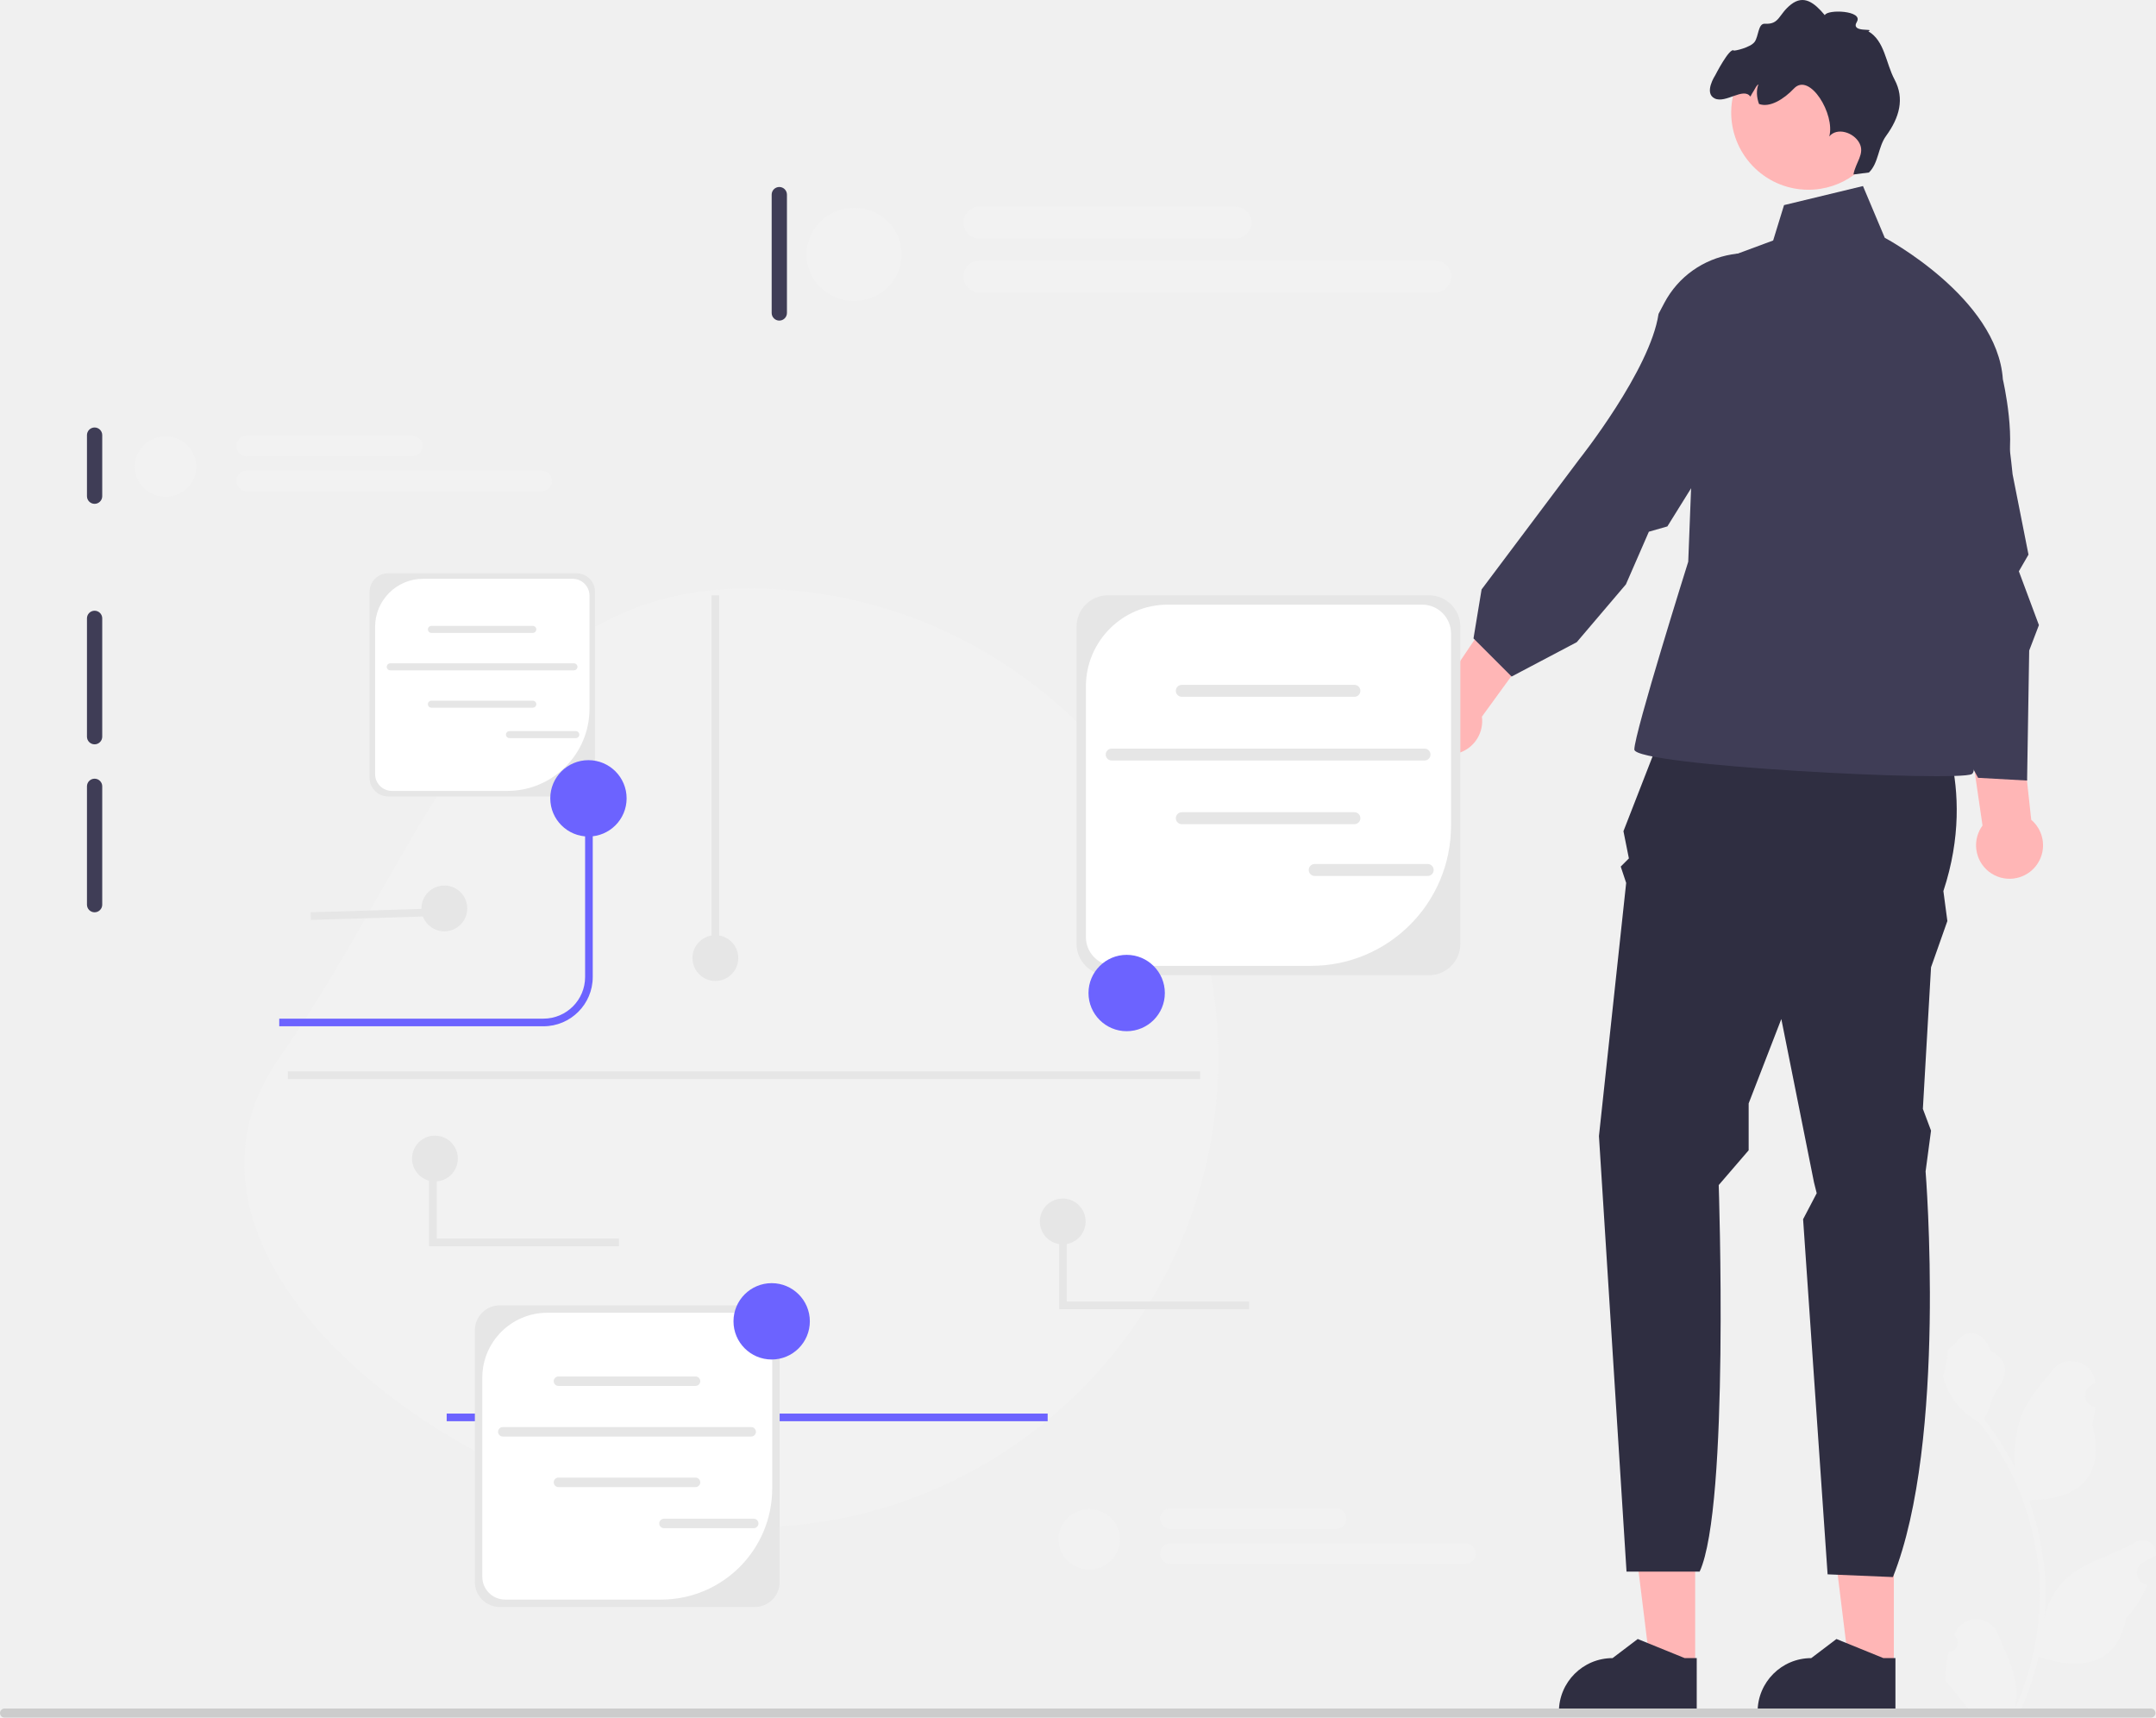
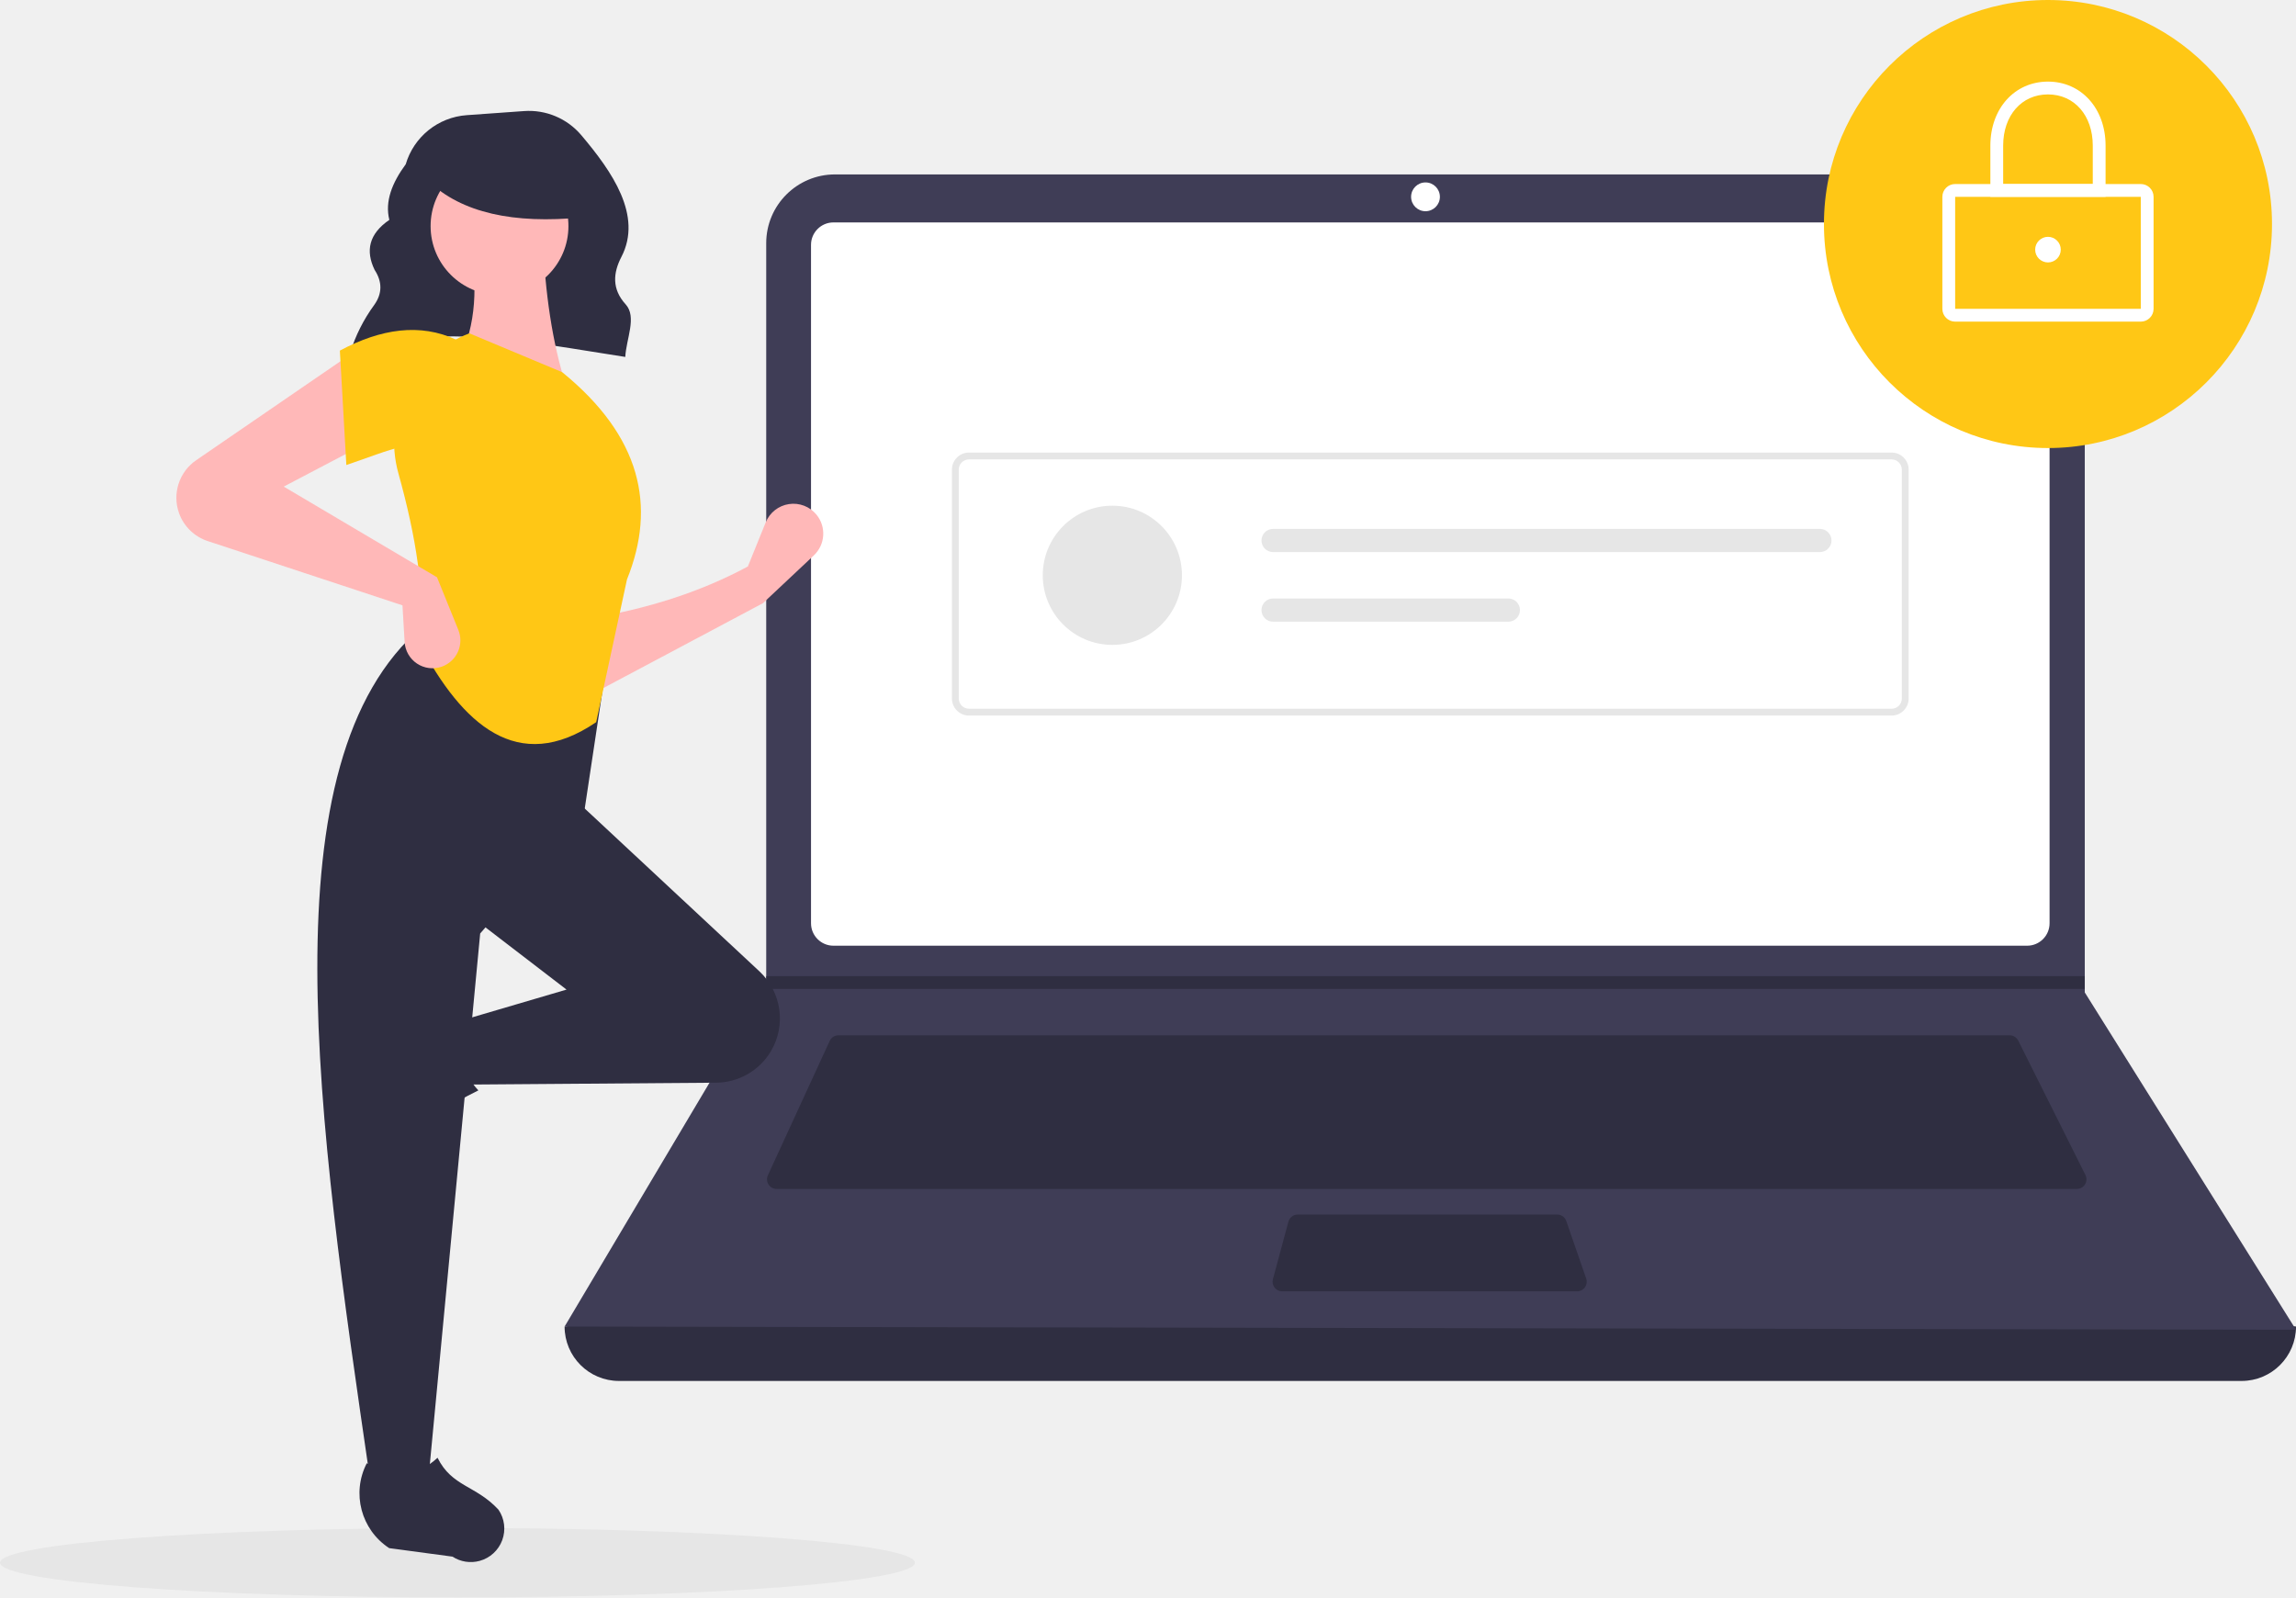
- <svg xmlns="http://www.w3.org/2000/svg" width="564.81" height="449.941" viewBox="0 0 564.81 449.941" role="img" artist="Katerina Limpitsouni" source="https://undraw.co/">
-   <g>
-     <g>
-       <polygon points="496.138 436.616 484.396 436.615 478.81 391.325 496.14 391.326 496.138 436.616" fill="#ffb6b6" />
-       <path d="M496.551,448.865l-36.107-.001v-.457c.001-7.762,6.292-14.053,14.054-14.054h.001l6.595-5.004,12.306,5.004,3.152,0-.001,14.511Z" fill="#2f2e41" />
-     </g>
-     <g>
-       <polygon points="444.083 436.616 432.341 436.615 426.756 391.325 444.085 391.326 444.083 436.616" fill="#ffb6b6" />
-       <path d="M444.496,448.865l-36.107-.001v-.457c.001-7.762,6.292-14.053,14.054-14.054h.001l6.595-5.004,12.306,5.004,3.152,0-.001,14.511Z" fill="#2f2e41" />
-     </g>
-     <path d="M438.488,183.865l67.743,1.426s12.179,19.966,2.88,48.133l1.042,7.844-4.278,12.122-2.139,37.08,2.139,5.705-1.426,10.696s5.705,70.595-8.557,106.249l-17.114-.713-6.418-93.023,3.565-6.808-.713-2.852-8.557-42.785-8.557,22.105v12.282l-7.844,9.11s2.852,84.143-4.992,101.257h-19.16l-7.223-114.093,7.131-66.316-1.426-4.278,2.139-2.139-1.426-7.131,13.192-33.871-0-0Z" fill="#2f2e41" />
-     <path d="M467.367,53.728l20.679-4.992,5.705,13.549s29.515,15.688,30.941,37.08c0,0,4,17.114,.435,24.958-3.565,7.844-18.54,32.802-18.54,32.802,0,0,13.548,43.498,9.983,45.637s-88.422-2.139-88.422-6.418,14.122-49.202,14.122-49.202l2.992-77.013,19.253-7.131,2.852-9.27,0-0Z" fill="#3f3d56" />
-     <path d="M522.497,229.263c-4.328-2.181-6.069-7.458-3.888-11.786,.22-.436,.478-.838,.756-1.219l-11.507-78.893,15.931,.51,8.333,76.869c3.02,2.562,4.022,6.939,2.161,10.632-2.181,4.328-7.458,6.069-11.786,3.888h0Z" fill="#ffb6b6" />
-     <path d="M371.338,192.028c-1.742-4.523,.511-9.602,5.033-11.344,.455-.175,.917-.3,1.379-.396l44.452-66.185,11.462,11.075-45.444,62.554c.518,3.926-1.679,7.842-5.538,9.329-4.522,1.743-9.601-.511-11.344-5.034Z" fill="#ffb6b6" />
-     <path d="M493.468,117.466c-4.501-15.464,2.975-31.24,19.08-31.164,4.655,.022,8.271,1.373,9.274,5.112,3.508,13.086,5.421,32.841,5.421,32.841l4.162,21.032-2.521,4.367,5.255,14.095-2.549,6.668-.551,34.052-12.835-.713-14.142-25.959-5.408-3.216s4.342-41.972-4.295-54.057l-.89-3.058h0Z" fill="#3f3d56" />
-     <path d="M435.975,79.41c7.505-14.25,26.72-17.625,38.251-6.381,3.333,3.25,4.996,6.734,3.119,10.119-6.568,11.85-21.793,24.609-21.793,24.609l-18.749,30.141-4.847,1.39-6.012,13.789-12.884,15.148-17.064,8.999-9.983-9.983,2.12-12.833,25.69-34.23s18.485-23.257,20.668-37.95l1.484-2.817v-0Z" fill="#3f3d56" />
-     <path d="M471.297,49.56c.472,.057,.943,.099,1.412,.121,1.457,.08,2.897-.003,4.285-.238,4.216-.676,8.046-2.673,11.002-5.601,3.125-3.09,5.263-7.214,5.841-11.91,1.354-11.083-6.538-21.178-17.62-22.533-10.924-1.343-20.881,6.298-22.471,17.126-.025,.168-.051,.328-.069,.495-1.353,11.09,6.531,21.179,17.621,22.54v0Z" fill="#ffb6b6" />
-     <path d="M449.187,25.783c2.871,1.42,7.562-3.044,9.358-.476,.292-.555,.614-1.092,.933-1.599,.288-.454,.7-1.424,1.177-1.59-.604,1.456-.47,3.429,.156,5.118,2.832,1.058,6.539-1.284,9.16-4.055,4.116-4.344,10.836,6.795,9.247,12.56,2.022-2.469,6.411-1.077,7.898,1.747,1.486,2.817-1.025,5.073-1.562,8.215l4.054-.515c2.558-2.491,2.379-6.689,4.485-9.576,3.518-4.832,4.881-9.762,2.237-14.749-2.346-4.409-2.565-10.116-6.869-12.658,1.881-.919-4.807,.517-3.021-2.479,1.794-2.99-7.769-3.353-8.393-1.751-2.733-3.271-5.489-5.427-8.851-2.806-3.302,2.578-2.96,5.288-6.837,5.046-1.819-.113-1.62,3.28-2.701,4.759-1.075,1.471-5.255,2.415-5.459,2.258-1.104-.864-4.86,6.49-4.86,6.49,0,0-3.046,4.623-.151,6.062h-0Z" fill="#2f2e41" />
-   </g>
-   <path d="M196.155,154.13c67.931,0,123,55.069,123,123s-55.069,123-123,123-161.945-67.351-123-123,55.069-123,123-123Z" fill="#f2f2f2" />
-   <path d="M360.782,159.982c-1.103,0-2,.897-2,2v64c0,1.103,.897,2,2,2s2-.897,2-2v-64c0-1.103-.897-2-2-2Z" fill="#3f3d56" />
-   <path d="M24.782,111.982c-1.103,0-2,.897-2,2v16c0,1.103,.897,2,2,2s2-.897,2-2v-16c0-1.103-.897-2-2-2Z" fill="#3f3d56" />
-   <path d="M24.782,159.982c-1.103,0-2,.897-2,2v31c0,1.103,.897,2,2,2s2-.897,2-2v-31c0-1.103-.897-2-2-2Z" fill="#3f3d56" />
-   <path d="M24.782,203.982c-1.103,0-2,.897-2,2v31c0,1.103,.897,2,2,2s2-.897,2-2v-31c0-1.103-.897-2-2-2Z" fill="#3f3d56" />
-   <path d="M204.155,48.982c-1.103,0-2,.897-2,2v31c0,1.103,.897,2,2,2s2-.897,2-2v-31c0-1.103-.897-2-2-2Z" fill="#3f3d56" />
-   <g>
-     <path d="M510.551,432.608c2.066,.129,3.208-2.437,1.645-3.933l-.156-.618c.02-.05,.041-.099,.062-.148,2.089-4.982,9.17-4.947,11.241,.042,1.839,4.428,4.179,8.864,4.756,13.546,.258,2.067,.142,4.172-.316,6.2,4.308-9.411,6.575-19.687,6.575-30.021,0-2.597-.142-5.193-.433-7.783-.239-2.119-.568-4.224-.995-6.31-2.306-11.277-7.299-22.018-14.5-30.99-3.462-1.892-6.349-4.851-8.093-8.397-.626-1.279-1.117-2.655-1.35-4.056,.394,.052,1.486-5.949,1.188-6.317,.549-.833,1.532-1.247,2.131-2.06,2.982-4.043,7.091-3.337,9.236,2.157,4.582,2.313,4.627,6.148,1.815,9.837-1.789,2.347-2.035,5.522-3.604,8.035,.162,.207,.329,.407,.491,.614,2.961,3.798,5.522,7.88,7.681,12.169-.61-4.766,.291-10.508,1.826-14.21,1.748-4.217,5.025-7.769,7.91-11.415,3.466-4.379,10.573-2.468,11.184,3.083,.006,.054,.012,.107,.017,.161-.429,.242-.849,.499-1.259,.77-2.339,1.547-1.531,5.174,1.241,5.602l.063,.01c-.155,1.544-.42,3.074-.807,4.579,3.702,14.316-4.29,19.53-15.701,19.764-.252,.129-.497,.258-.749,.381,1.156,3.255,2.08,6.594,2.764,9.979,.614,2.99,1.04,6.013,1.279,9.049,.297,3.83,.271,7.68-.052,11.503l.019-.136c.82-4.211,3.107-8.145,6.427-10.87,4.946-4.063,11.933-5.559,17.268-8.824,2.568-1.572,5.859,.459,5.411,3.437l-.022,.143c-.794,.323-1.569,.698-2.319,1.117-.429,.242-.848,.499-1.259,.77-2.339,1.547-1.531,5.174,1.241,5.602l.063,.01c.045,.006,.084,.013,.129,.019-1.363,3.236-3.262,6.239-5.639,8.829-2.315,12.497-12.256,13.683-22.89,10.044h-.006c-1.163,5.064-2.861,10.011-5.044,14.726h-18.02c-.065-.2-.123-.407-.181-.607,1.666,.103,3.346,.006,4.986-.297-1.337-1.641-2.674-3.294-4.011-4.935-.032-.032-.058-.065-.084-.097-.678-.84-1.363-1.673-2.041-2.512l-0-.001c-.042-2.578,.267-5.147,.879-7.64l.001-0-0-0Z" fill="#f2f2f2" />
-     <path d="M0,448.751c0,.66,.53,1.19,1.19,1.19H563.48c.66,0,1.19-.53,1.19-1.19,0-.66-.53-1.19-1.19-1.19H1.19c-.66,0-1.19,.53-1.19,1.19Z" fill="#ccc" />
-   </g>
-   <path d="M142.376,268.839H73.155v-2h69.221c6.013,0,10.905-4.893,10.905-10.906v-46.803h2v46.803c0,7.116-5.789,12.906-12.905,12.906h0Z" fill="#6c63ff" />
-   <rect x="117.019" y="370.294" width="157.436" height="2" fill="#6c63ff" />
-   <g>
-     <path d="M374.343,255.466h-84.092c-4.538,0-8.23-3.692-8.23-8.23v-83.066c0-4.538,3.692-8.23,8.23-8.23h84.092c4.538,0,8.23,3.692,8.23,8.23v83.066c0,4.538-3.692,8.23-8.23,8.23Z" fill="#e6e6e6" />
-     <path d="M305.912,158.392c-11.84,0-21.438,9.598-21.438,21.438v65.643c0,4.164,3.376,7.54,7.54,7.54h51.42c20.262,0,36.687-16.425,36.687-36.687v-50.394c0-4.164-3.376-7.54-7.54-7.54h-66.669v0Z" fill="#fff" />
-     <g>
-       <path d="M354.819,182.532h-45.221c-.863,0-1.565-.702-1.565-1.565s.702-1.564,1.565-1.564h45.221c.863,0,1.564,.702,1.564,1.564s-.702,1.565-1.564,1.565Z" fill="#e6e6e6" />
-       <path d="M354.819,215.895h-45.221c-.863,0-1.565-.702-1.565-1.565s.702-1.564,1.565-1.564h45.221c.863,0,1.564,.702,1.564,1.564s-.702,1.565-1.564,1.565Z" fill="#e6e6e6" />
-       <path d="M373.182,199.224h-81.947c-.863,0-1.565-.702-1.565-1.565s.702-1.564,1.565-1.564h81.947c.863,0,1.564,.702,1.564,1.564s-.702,1.565-1.564,1.565Z" fill="#e6e6e6" />
-     </g>
-     <path d="M374.019,229.461h-29.604c-.863,0-1.565-.702-1.565-1.565s.702-1.564,1.565-1.564h29.604c.863,0,1.564,.702,1.564,1.564s-.702,1.565-1.564,1.565Z" fill="#e6e6e6" />
-   </g>
-   <g>
-     <path d="M197.711,420.97h-66.775c-3.604,0-6.535-2.932-6.535-6.535v-65.96c0-3.604,2.932-6.535,6.535-6.535h66.775c3.604,0,6.535,2.932,6.535,6.535v65.96c0,3.604-2.932,6.535-6.535,6.535h-0Z" fill="#e6e6e6" />
-     <path d="M143.372,343.887c-9.402,0-17.024,7.622-17.024,17.024v52.125c0,3.307,2.681,5.987,5.987,5.987h40.831c16.089,0,29.132-13.043,29.132-29.132v-40.016c0-3.307-2.681-5.987-5.987-5.987h-52.94l0-0Z" fill="#fff" />
-     <g>
-       <path d="M182.208,363.055h-35.908c-.685,0-1.242-.557-1.242-1.242s.557-1.242,1.242-1.242h35.908c.685,0,1.242,.557,1.242,1.242s-.557,1.242-1.242,1.242Z" fill="#e6e6e6" />
-       <path d="M182.208,389.548h-35.908c-.685,0-1.242-.557-1.242-1.242s.557-1.242,1.242-1.242h35.908c.685,0,1.242,.557,1.242,1.242s-.557,1.242-1.242,1.242Z" fill="#e6e6e6" />
-       <path d="M196.79,376.311h-65.071c-.685,0-1.242-.557-1.242-1.242s.557-1.242,1.242-1.242h65.071c.685,0,1.242,.557,1.242,1.242s-.557,1.242-1.242,1.242Z" fill="#e6e6e6" />
-     </g>
-     <path d="M197.454,400.32h-23.507c-.685,0-1.242-.557-1.242-1.242s.557-1.242,1.242-1.242h23.507c.685,0,1.242,.557,1.242,1.242s-.557,1.242-1.242,1.242Z" fill="#e6e6e6" />
-   </g>
-   <g>
-     <path d="M151.04,208.626h-49.383c-2.665,0-4.833-2.168-4.833-4.833v-48.78c0-2.665,2.168-4.833,4.833-4.833h49.383c2.665,0,4.833,2.168,4.833,4.833v48.78c0,2.665-2.168,4.833-4.833,4.833h-0Z" fill="#e6e6e6" />
-     <path d="M110.854,151.619c-6.953,0-12.59,5.637-12.59,12.59v38.549c0,2.446,1.982,4.428,4.428,4.428h30.196c11.899,0,21.545-9.646,21.545-21.545v-29.594c0-2.446-1.982-4.428-4.428-4.428h-39.151v-0Z" fill="#fff" />
-     <g>
-       <path d="M139.575,165.795h-26.556c-.507,0-.919-.412-.919-.919s.412-.919,.919-.919h26.556c.507,0,.919,.412,.919,.919s-.412,.919-.919,.919Z" fill="#e6e6e6" />
-       <path d="M139.575,185.388h-26.556c-.507,0-.919-.412-.919-.919s.412-.919,.919-.919h26.556c.507,0,.919,.412,.919,.919s-.412,.919-.919,.919Z" fill="#e6e6e6" />
-       <path d="M150.358,175.598h-48.123c-.507,0-.919-.412-.919-.919s.412-.919,.919-.919h48.123c.507,0,.919,.412,.919,.919s-.412,.919-.919,.919Z" fill="#e6e6e6" />
-     </g>
-     <path d="M150.85,193.354h-17.385c-.507,0-.919-.412-.919-.919s.412-.919,.919-.919h17.385c.507,0,.919,.412,.919,.919s-.412,.919-.919,.919Z" fill="#e6e6e6" />
-   </g>
-   <circle cx="295.155" cy="260.13" r="10" fill="#6c63ff" />
-   <circle cx="154.155" cy="209.13" r="10" fill="#6c63ff" />
-   <circle cx="202.155" cy="346.13" r="10" fill="#6c63ff" />
-   <g>
-     <ellipse cx="223.756" cy="66.652" rx="12.463" ry="12.201" fill="#f2f2f2" />
-     <path d="M323.669,62.478h-67.085c-2.301,0-4.174-1.872-4.174-4.174s1.873-4.174,4.174-4.174h67.085c2.301,0,4.174,1.872,4.174,4.174s-1.873,4.174-4.174,4.174Z" fill="#f2f2f2" />
-     <path d="M376.023,76.605h-119.438c-2.301,0-4.174-1.872-4.174-4.174s1.873-4.174,4.174-4.174h119.438c2.301,0,4.174,1.872,4.174,4.174s-1.873,4.174-4.174,4.174Z" fill="#f2f2f2" />
-   </g>
-   <g>
-     <ellipse cx="43.359" cy="122.234" rx="8.066" ry="7.896" fill="#f2f2f2" />
-     <path d="M108.021,119.533h-43.416c-1.489,0-2.701-1.212-2.701-2.701s1.212-2.701,2.701-2.701h43.416c1.489,0,2.701,1.212,2.701,2.701s-1.212,2.701-2.701,2.701Z" fill="#f2f2f2" />
-     <path d="M141.904,128.676H64.605c-1.489,0-2.701-1.212-2.701-2.701s1.212-2.701,2.701-2.701h77.299c1.489,0,2.701,1.212,2.701,2.701s-1.212,2.701-2.701,2.701Z" fill="#f2f2f2" />
-   </g>
-   <g>
-     <ellipse cx="285.359" cy="403.234" rx="8.066" ry="7.896" fill="#f2f2f2" />
-     <path d="M350.021,400.533h-43.416c-1.489,0-2.701-1.212-2.701-2.701s1.212-2.701,2.701-2.701h43.416c1.489,0,2.701,1.212,2.701,2.701s-1.212,2.701-2.701,2.701Z" fill="#f2f2f2" />
-     <path d="M383.904,409.676h-77.299c-1.489,0-2.701-1.212-2.701-2.701s1.212-2.701,2.701-2.701h77.299c1.489,0,2.701,1.212,2.701,2.701s-1.212,2.701-2.701,2.701Z" fill="#f2f2f2" />
-   </g>
-   <rect x="186.405" y="155.97" width="2" height="95" fill="#e6e6e6" />
-   <circle cx="187.405" cy="250.97" r="6" fill="#e6e6e6" />
-   <circle cx="278.405" cy="319.97" r="6" fill="#e6e6e6" />
-   <circle cx="116.405" cy="237.97" r="6" fill="#e6e6e6" />
-   <rect x="81.398" y="238.476" width="32.828" height="2.001" transform="translate(-7.20166 3.0694) rotate(-1.73401)" fill="#e6e6e6" />
-   <polygon points="327.216 342.94 277.46 342.94 277.46 319.97 279.46 319.97 279.46 340.94 327.216 340.94 327.216 342.94" fill="#e6e6e6" />
-   <circle cx="113.942" cy="303.486" r="6" fill="#e6e6e6" />
-   <polygon points="162.161 326.455 112.405 326.455 112.405 303.486 114.405 303.486 114.405 324.455 162.161 324.455 162.161 326.455" fill="#e6e6e6" />
-   <rect x="75.423" y="280.655" width="238.982" height="2" fill="#e6e6e6" />
+ <svg xmlns="http://www.w3.org/2000/svg" width="793" height="551.732" viewBox="0 0 793 551.732" role="img" artist="Katerina Limpitsouni" source="https://undraw.co/">
+   <ellipse cx="158" cy="539.732" rx="158" ry="12" fill="#e6e6e6" />
+   <path d="M324.272,296.554c27.497-11.695,61.744-4.285,95.191.858.311-6.228,4.084-13.808.132-18.153-4.801-5.279-4.359-10.825-1.47-16.404,7.388-14.265-3.197-29.444-13.884-42.065a23.669,23.669,0,0,0-19.755-8.292l-19.797,1.414A23.709,23.709,0,0,0,343.635,230.859v0c-4.727,6.429-7.257,12.841-5.664,19.219-7.081,4.839-8.27,10.68-5.089,17.264,2.698,4.146,2.669,8.182-.123,12.106a55.891,55.891,0,0,0-8.31,16.506Z" transform="translate(-203.5 -174.1342)" fill="#2f2e41" />
+   <path d="M977.709,651.097H417.291A18.791,18.791,0,0,1,398.5,632.306h0q304.727-35.415,598,0h0A18.791,18.791,0,0,1,977.709,651.097Z" transform="translate(-203.5 -174.1342)" fill="#2f2e41" />
+   <path d="M996.5,633.412l-598-1.105,69.306-116.616.332-.553V258.131a23.752,23.752,0,0,1,23.754-23.754H899.792a23.752,23.752,0,0,1,23.754,23.754V516.906Z" transform="translate(-203.5 -174.1342)" fill="#3f3d56" />
+   <path d="M491.35,250.957a7.746,7.746,0,0,0-7.738,7.738V493.031a7.747,7.747,0,0,0,7.738,7.738H903.65a7.747,7.747,0,0,0,7.738-7.738V258.694a7.747,7.747,0,0,0-7.738-7.738Z" transform="translate(-203.5 -174.1342)" fill="#fff" />
+   <path d="M493.078,531.718a3.325,3.325,0,0,0-3.013,1.93l-21.355,46.425a3.316,3.316,0,0,0,3.012,4.702H920.814a3.316,3.316,0,0,0,2.965-4.799L900.567,533.551a3.299,3.299,0,0,0-2.965-1.833Z" transform="translate(-203.5 -174.1342)" fill="#2f2e41" />
+   <circle cx="492.342" cy="67.98" r="4.974" fill="#fff" />
+   <path d="M651.7,593.619a3.321,3.321,0,0,0-3.202,2.454l-5.357,19.896a3.316,3.316,0,0,0,3.202,4.179h101.874a3.315,3.315,0,0,0,3.133-4.401l-6.887-19.896a3.318,3.318,0,0,0-3.134-2.231Z" transform="translate(-203.5 -174.1342)" fill="#2f2e41" />
+   <polygon points="720.046 337.135 720.046 341.556 264.306 341.556 264.649 341.004 264.649 337.135 720.046 337.135" fill="#2f2e41" />
+   <circle cx="707.335" cy="77.375" r="77.375" fill="#FFC715" />
+   <path d="M942.89,285.223H878.779a4.426,4.426,0,0,1-4.421-4.421V242.114a4.426,4.426,0,0,1,4.421-4.421H942.89a4.426,4.426,0,0,1,4.421,4.421v38.688A4.426,4.426,0,0,1,942.89,285.223Zm-64.111-43.109v38.688h64.114L942.89,242.114Z" transform="translate(-203.5 -174.1342)" fill="#fff" />
+   <path d="M930.731,242.114h-39.793V224.428c0-12.81,8.368-22.107,19.896-22.107s19.896,9.297,19.896,22.107Zm-35.372-4.421h30.95V224.428c0-10.413-6.363-17.686-15.475-17.686s-15.475,7.273-15.475,17.686Z" transform="translate(-203.5 -174.1342)" fill="#fff" />
+   <circle cx="707.335" cy="86.218" r="4.421" fill="#fff" />
+   <path d="M856.82,421.284H538.18a5.908,5.908,0,0,1-5.901-5.901V336.342a5.908,5.908,0,0,1,5.901-5.901H856.82a5.908,5.908,0,0,1,5.901,5.901V415.383A5.908,5.908,0,0,1,856.82,421.284Zm-318.64-88.482a3.544,3.544,0,0,0-3.54,3.54V415.383a3.544,3.544,0,0,0,3.54,3.54H856.82a3.544,3.544,0,0,0,3.54-3.54V336.342a3.544,3.544,0,0,0-3.54-3.54Z" transform="translate(-203.5 -174.1342)" fill="#e6e6e6" />
+   <circle cx="384.19" cy="198.695" r="24.036" fill="#e6e6e6" />
+   <path d="M643.203,356.805a4.006,4.006,0,1,0,0,8.012H832.061a4.006,4.006,0,0,0,0-8.012Z" transform="translate(-203.5 -174.1342)" fill="#e6e6e6" />
+   <path d="M643.203,380.842a4.006,4.006,0,1,0,0,8.012H724.469a4.006,4.006,0,1,0,0-8.012Z" transform="translate(-203.5 -174.1342)" fill="#e6e6e6" />
+   <path d="M467.022,382.462,408.119,413.778l-.746-26.096c19.226-3.209,37.517-8.797,54.429-17.895l6.16-15.22a10.318,10.318,0,0,1,17.536-2.678l0,0a10.318,10.318,0,0,1-.908,14.069Z" transform="translate(-203.5 -174.1342)" fill="#ffb8b8" />
+   <path d="M323.098,563.267v0a11.574,11.574,0,0,1,1.469-9.363l12.939-19.858a22.612,22.612,0,0,1,29.335-7.739h0c-5.438,9.256-4.68,17.377,1.878,24.434a117.631,117.631,0,0,0-27.936,19.045A11.574,11.574,0,0,1,323.098,563.267Z" transform="translate(-203.5 -174.1342)" fill="#2f2e41" />
+   <path d="M469.705,537.303l0,0a22.203,22.203,0,0,1-18.871,10.779l-85.96.651-3.728-21.623,38.026-11.184-32.061-24.605L402.154,450.313l63.65,59.324A22.203,22.203,0,0,1,469.705,537.303Z" transform="translate(-203.5 -174.1342)" fill="#2f2e41" />
+   <path d="M351.453,685.179H331.321c-18.075-123.898-36.474-248.142,17.895-294.515l64.122,10.439L405.136,455.532l-35.789,41.008Z" transform="translate(-203.5 -174.1342)" fill="#2f2e41" />
+   <path d="M369.149,713.246h0a11.574,11.574,0,0,1-9.363-1.469l-21.859-2.938a22.612,22.612,0,0,1-7.741-29.335v0c9.257,5.437,17.377,4.679,24.434-1.879,4.986,10.067,13.201,9.453,21.047,17.935A11.574,11.574,0,0,1,369.149,713.246Z" transform="translate(-203.5 -174.1342)" fill="#2f2e41" />
+   <path d="M399.172,307.902l-37.28-8.947c6.192-12.674,6.702-26.776,3.728-41.754l25.351-.746C391.764,275.08,394.167,292.481,399.172,307.902Z" transform="translate(-203.5 -174.1342)" fill="#ffb8b8" />
+   <path d="M409.418,423.552c-27.139,18.493-46.314.633-60.947-26.923,2.033-16.862-1.259-37.041-7.357-58.966a40.138,40.138,0,0,1,24.506-48.401h0l32.061,13.421c27.224,22.19,32.582,46.227,22.368,71.578Z" transform="translate(-203.5 -174.1342)" fill="#FFC715" />
+   <path d="M331.321,326.542,301.497,342.2l52.938,31.316,7.366,18.17a9.637,9.637,0,0,1-5.789,12.731h0a9.637,9.637,0,0,1-12.762-8.544l-.745-12.663-67.284-22.204a15.733,15.733,0,0,1-9.873-9.611v0a15.733,15.733,0,0,1,5.903-18.303l54.105-37.118Z" transform="translate(-203.5 -174.1342)" fill="#ffb8b8" />
+   <path d="M361.146,329.524c-12.439-5.451-23.749.47-38.026,5.219l-2.237-39.517c14.176-7.556,27.692-9.593,40.263-3.728Z" transform="translate(-203.5 -174.1342)" fill="#FFC715" />
+   <circle cx="172.525" cy="78.093" r="23.802" fill="#ffb8b8" />
+   <path d="M404.5,249.224c-23.566,2.308-41.523-1.546-53-12.52v-8.838h51Z" transform="translate(-203.5 -174.1342)" fill="#2f2e41" />
</svg>
